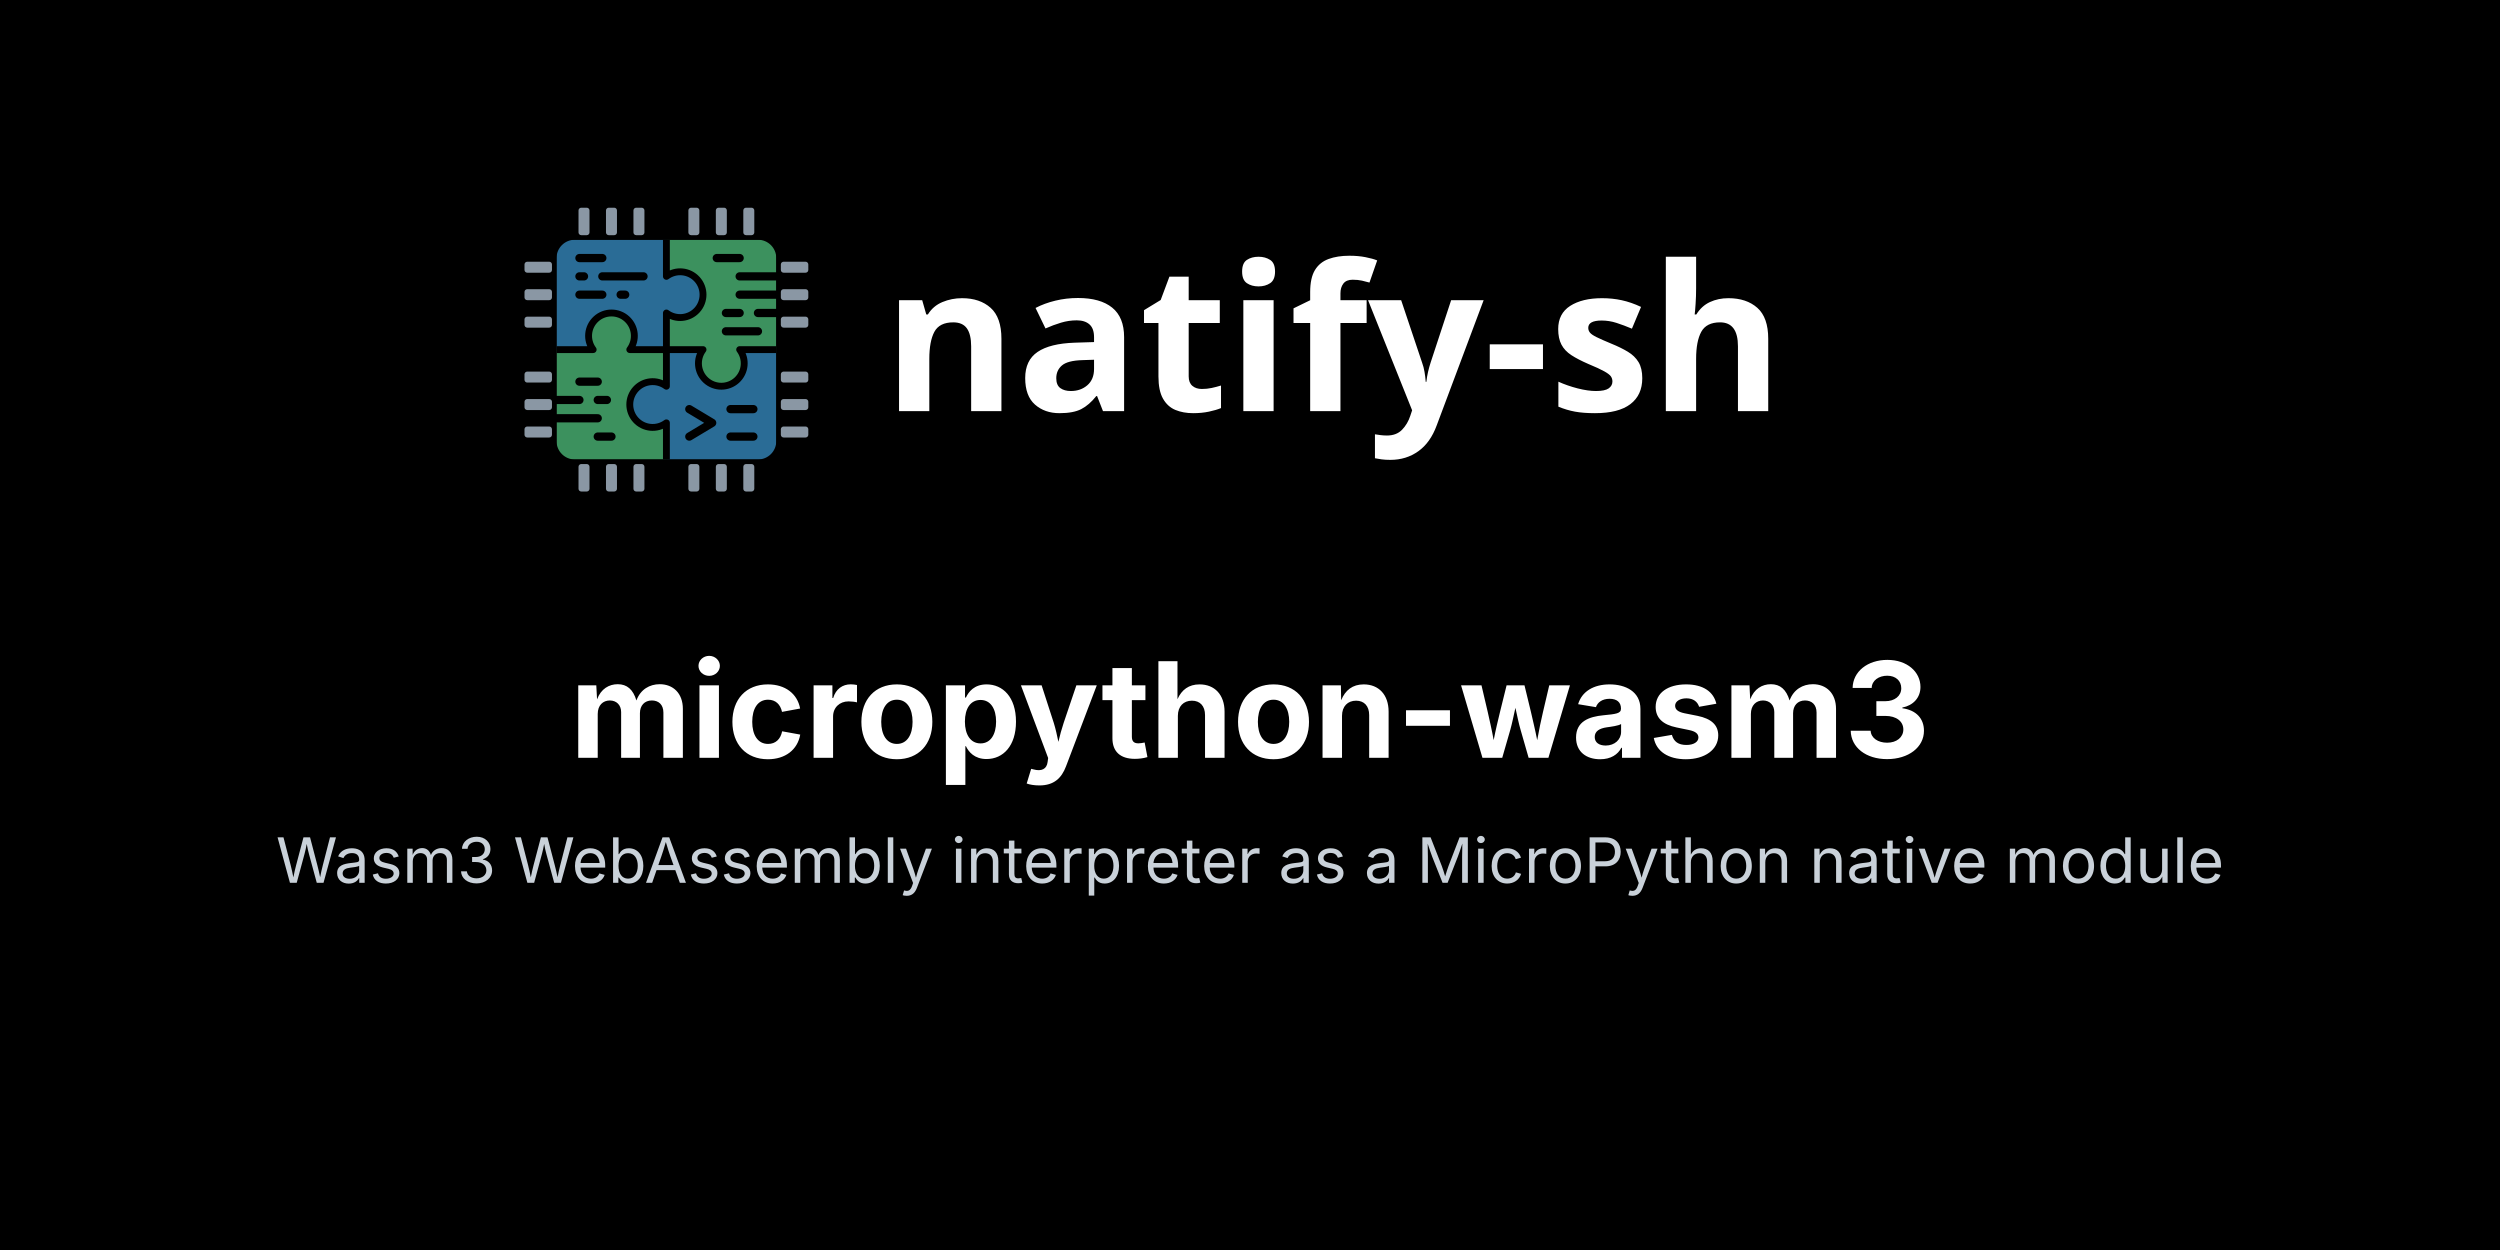
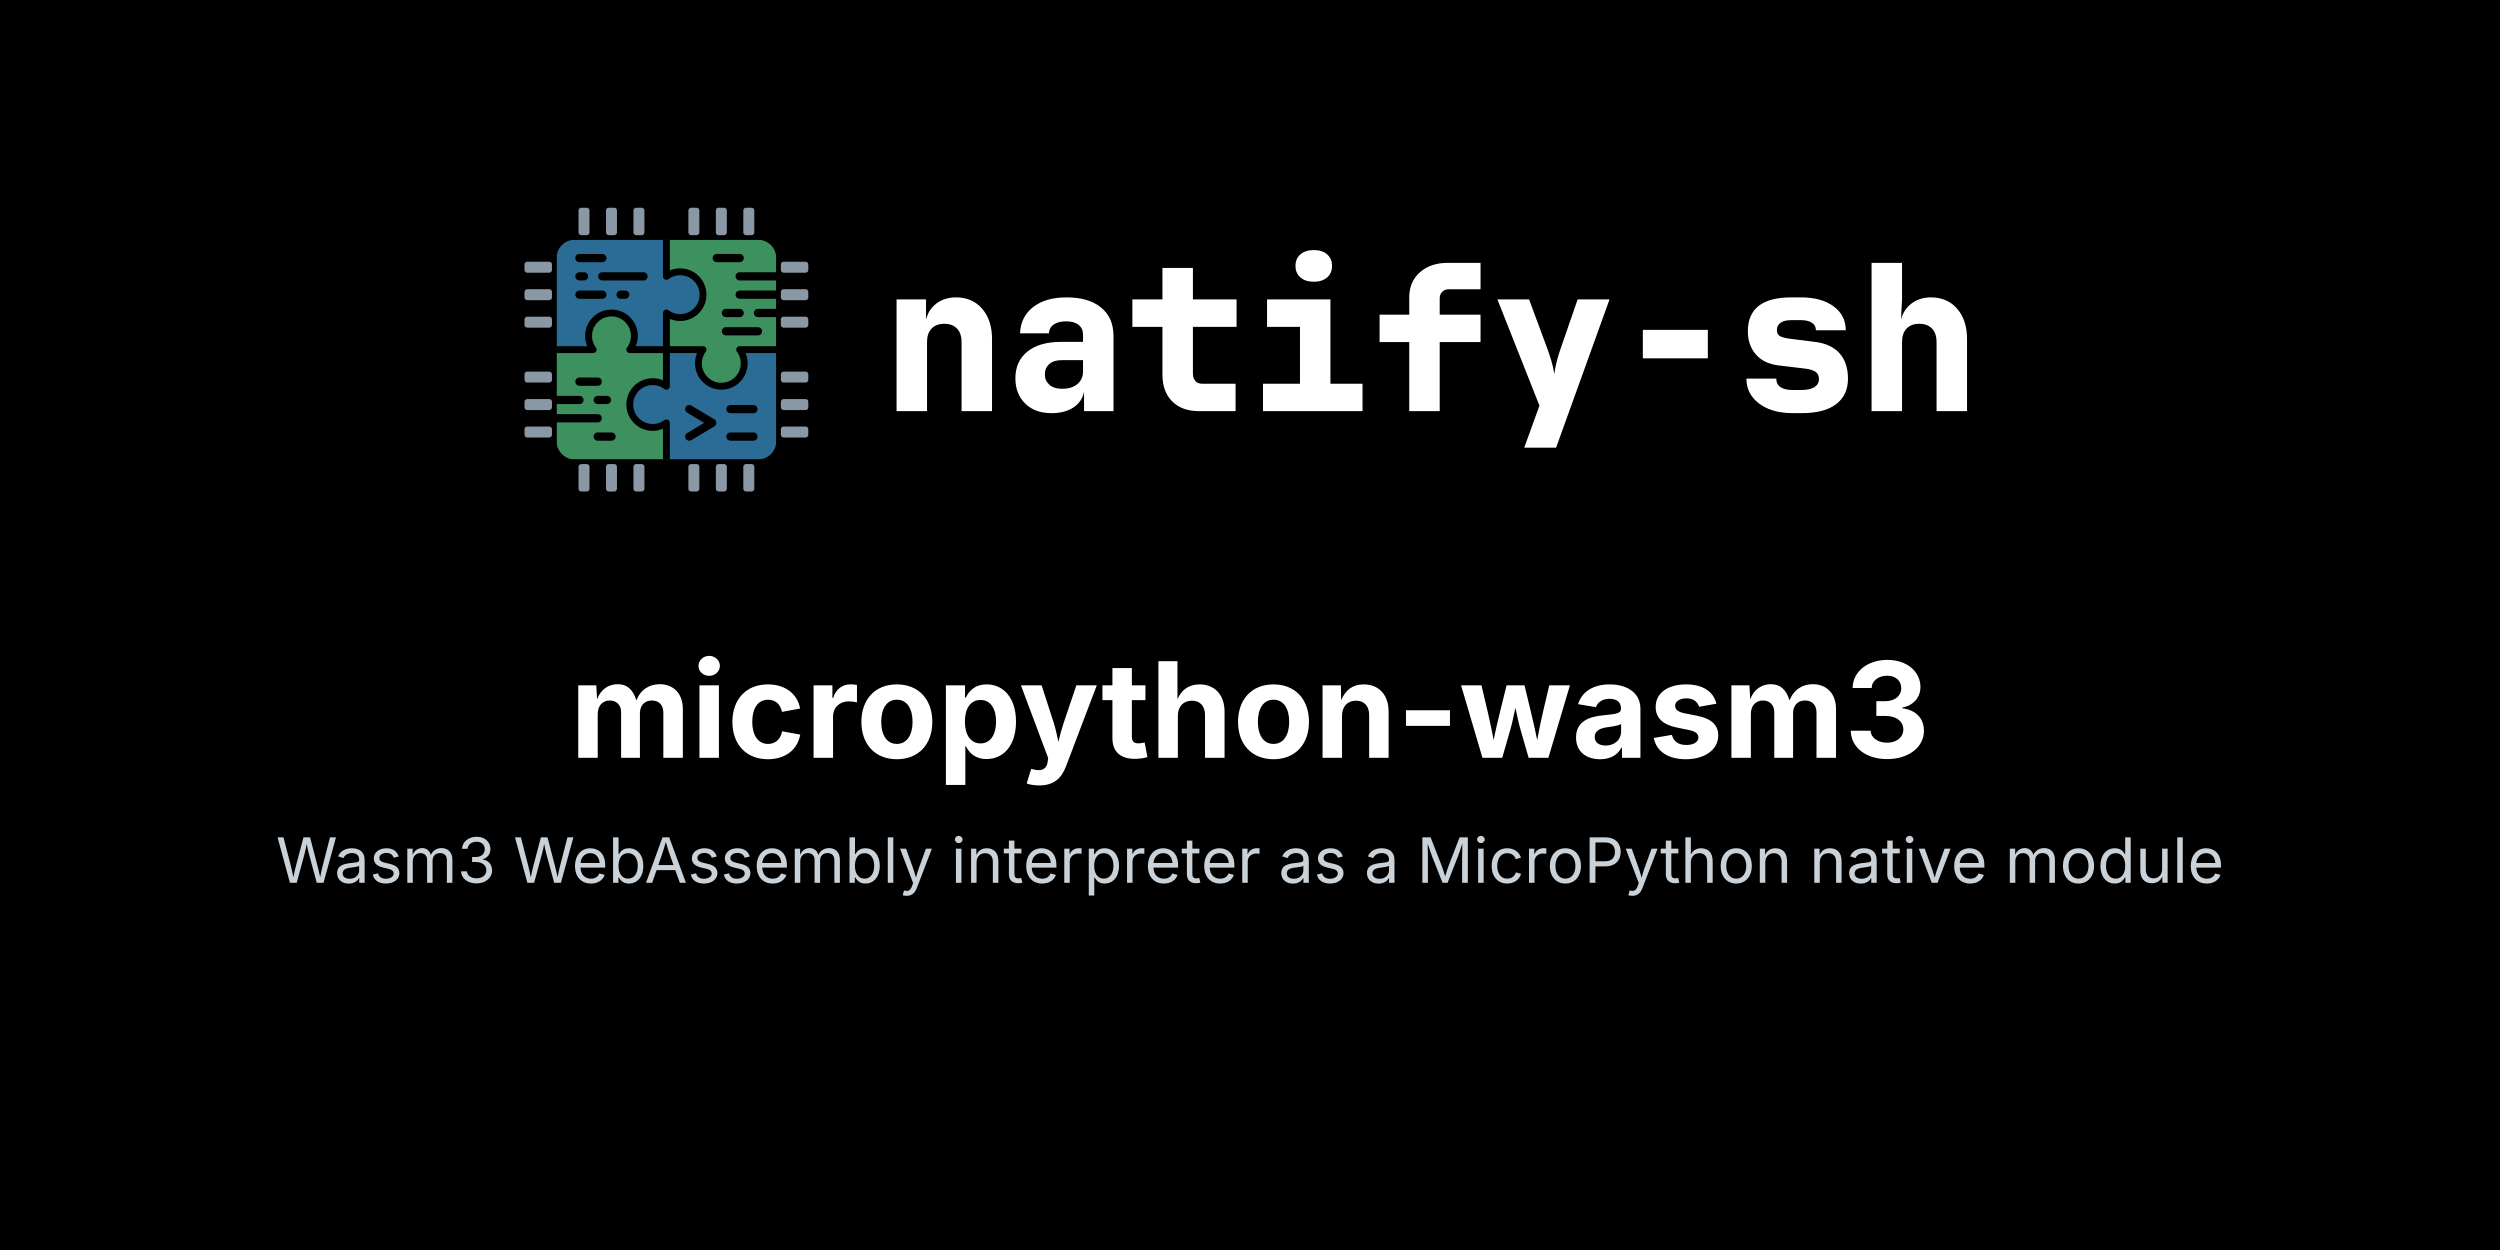
<svg xmlns="http://www.w3.org/2000/svg" width="1280" height="640" viewBox="0 0 1280 640">
  <rect width="1280" height="640" fill="#000000" />
  <svg x="266.2" y="104" width="150" height="150" viewBox="0 0 32 32">
    <g fill="#8a97a4">
      <rect x="6.4" y="0.5" width="1.2" height="3" rx="0.3" />
      <rect x="6.4" y="28.5" width="1.2" height="3" rx="0.3" />
      <rect x="0.5" y="6.4" width="3" height="1.2" rx="0.3" />
      <rect x="28.5" y="6.4" width="3" height="1.2" rx="0.3" />
      <rect x="9.4" y="0.5" width="1.2" height="3" rx="0.3" />
      <rect x="9.4" y="28.5" width="1.2" height="3" rx="0.3" />
      <rect x="0.5" y="9.4" width="3" height="1.2" rx="0.3" />
      <rect x="28.5" y="9.4" width="3" height="1.2" rx="0.3" />
      <rect x="12.4" y="0.5" width="1.2" height="3" rx="0.3" />
      <rect x="12.4" y="28.5" width="1.2" height="3" rx="0.3" />
      <rect x="0.5" y="12.4" width="3" height="1.2" rx="0.3" />
      <rect x="28.5" y="12.4" width="3" height="1.2" rx="0.3" />
      <rect x="18.4" y="0.5" width="1.2" height="3" rx="0.3" />
      <rect x="18.4" y="28.5" width="1.2" height="3" rx="0.3" />
      <rect x="0.5" y="18.4" width="3" height="1.2" rx="0.3" />
      <rect x="28.5" y="18.4" width="3" height="1.2" rx="0.3" />
      <rect x="21.4" y="0.5" width="1.2" height="3" rx="0.3" />
      <rect x="21.4" y="28.5" width="1.2" height="3" rx="0.3" />
      <rect x="0.5" y="21.4" width="3" height="1.2" rx="0.3" />
      <rect x="28.5" y="21.4" width="3" height="1.2" rx="0.3" />
      <rect x="24.4" y="0.5" width="1.2" height="3" rx="0.3" />
      <rect x="24.4" y="28.5" width="1.2" height="3" rx="0.3" />
      <rect x="0.5" y="24.4" width="3" height="1.2" rx="0.3" />
      <rect x="28.5" y="24.4" width="3" height="1.2" rx="0.3" />
    </g>
    <g transform="translate(4 4)">
      <mask id="natify-mcu-color-neck4-cut">
        <rect width="24" height="24" rx="2" fill="#fff" />
        <g fill="none" stroke="#000" stroke-width="0.75" stroke-linejoin="round">
          <path d="M12 0V4A2.5 2.5 0 1 1 12 8V12M24 12H20A2.5 2.5 0 1 1 16 12H12M12 24V20A2.5 2.5 0 1 1 12 16V12M0 12H4A2.5 2.5 0 1 1 8 12H12" />
          <path stroke-width="0.9" stroke-linecap="round" d="M2.5 2H5M2.5 4H3M5 4H9.5M2.5 6H5M7 6H7.5M17.5 2H20M20 4H24M20 6H24M18.5 8H20M22 8H24M18.5 10H22M2.5 15.5H4.5M0 17.5H2.5M4.5 17.5H5.5M0 19.5H4.5M4.5 21.5H6M14.5 18.5L17 20L14.5 21.5M19 18.5H21.5M19 21.5H21.5" />
        </g>
      </mask>
      <g mask="url(#natify-mcu-color-neck4-cut)">
        <rect width="12" height="12" fill="#2a6c96" />
        <rect x="12" width="12" height="12" fill="#3c915e" />
        <rect x="12" y="12" width="12" height="12" fill="#2a6c96" />
        <rect y="12" width="12" height="12" fill="#3c915e" />
        <circle cx="13.5" cy="6" r="2.5" fill="#2a6c96" />
        <circle cx="18" cy="13.5" r="2.5" fill="#3c915e" />
        <circle cx="10.5" cy="18" r="2.5" fill="#2a6c96" />
        <circle cx="6" cy="10.5" r="2.5" fill="#3c915e" />
      </g>
    </g>
  </svg>
-   <text x="452.2" y="210.5" font-family="JetBrains Mono" font-weight="800" font-size="104" fill="#ffffff">natify-sh</text>
-   <text x="640.0" y="388" text-anchor="middle" font-family="Inter" font-weight="700" font-size="68" fill="#ffffff">micropython-wasm3</text>
-   <text x="640.0" y="452" text-anchor="middle" font-family="Inter" font-size="32" fill="#c9d1d9">Wasm3 WebAssembly interpreter as a MicroPython native module</text>
+   <path fill="#ffffff" d="M459.04 210.5V153.3H474.12V163.7Q475.36 158.5 479.47 155.38Q483.58 152.26 489.51 152.26Q497.83 152.26 502.87 158.08Q507.92 163.91 507.92 173.58V210.5H492.32V175.14Q492.32 170.67 489.98 168.22Q487.64 165.78 483.48 165.78Q479.32 165.78 476.98 168.22Q474.64 170.67 474.64 175.14V210.5ZM538.39 211.54Q529.86 211.54 524.87 206.6Q519.88 201.66 519.88 193.65Q519.88 185.02 526.01 180.03Q532.15 175.04 543.28 175.04H554.51V171.4Q554.51 168.17 552.27 166.35Q550.04 164.53 545.88 164.53Q541.92 164.53 539.58 166.09Q537.24 167.65 537.04 170.67H522.27Q522.58 162.24 528.92 157.25Q535.27 152.26 546.08 152.26Q557.42 152.26 563.76 157.46Q570.11 162.66 570.11 172.02V210.5H555.03V200.62Q553.99 205.72 549.57 208.63Q545.15 211.54 538.39 211.54ZM543.9 199.06Q548.79 199.06 551.65 196.62Q554.51 194.17 554.51 190.22V184.4H543.59Q539.43 184.4 537.19 186.42Q534.96 188.45 534.96 191.68Q534.96 194.9 537.3 196.98Q539.64 199.06 543.9 199.06ZM613.89 210.5Q605.16 210.5 600.16 205.51Q595.17 200.52 595.17 191.78V167.34H579.78V153.3H595.17V137.18H610.77V153.3H633.13V167.34H610.77V191.26Q610.77 193.55 611.97 195Q613.16 196.46 615.45 196.46H632.61V210.5ZM646.65 210.5V196.46H665.58V167.34H648.73V153.3H681.18V196.46H697.61V210.5ZM672.65 144.25Q668.39 144.25 665.84 142.07Q663.29 139.88 663.29 136.14Q663.29 132.4 665.84 130.21Q668.39 128.03 672.65 128.03Q676.92 128.03 679.46 130.21Q682.01 132.4 682.01 136.14Q682.01 139.88 679.46 142.07Q676.92 144.25 672.65 144.25ZM721.53 210.5V175.14H706.35V161.1H721.53V152.26Q721.53 144.25 726.99 139.42Q732.45 134.58 741.29 134.58H758.04V148.1H741.81Q739.73 148.1 738.43 149.4Q737.13 150.7 737.13 152.78V161.1H758.04V175.14H737.13V210.5ZM780.4 229.22 788.2 207.69 766.67 153.3H782.89L792.15 178.26Q793.19 181.07 794.28 184.71Q795.37 188.35 795.79 191.57Q796.2 188.35 797.14 184.71Q798.08 181.07 799.12 178.26L807.75 153.3H824.08L796.72 229.22ZM841.13 183.46V168.9H874.41V183.46ZM917.78 211.54Q910.71 211.54 905.4 209.3Q900.1 207.07 897.14 203.12Q894.17 199.16 894.17 193.86H909.46Q909.46 196.77 911.64 198.23Q913.83 199.68 917.78 199.68H922.36Q926.62 199.68 928.96 198.23Q931.3 196.77 931.3 194.07Q931.3 191.47 929.43 190.27Q927.56 189.08 923.71 188.66L910.6 187.1Q903.01 186.16 898.96 181.43Q894.9 176.7 894.9 169.63Q894.9 152.26 917.16 152.26H922.04Q932.55 152.26 938.79 156.84Q945.03 161.41 945.03 169.11H929.74Q929.74 166.61 927.71 165.26Q925.68 163.91 922.04 163.91H917.16Q913.52 163.91 911.64 165.26Q909.77 166.61 909.77 169Q909.77 171.4 911.59 172.23Q913.41 173.06 916.74 173.48L929.22 175.04Q937.64 176.08 941.91 180.96Q946.17 185.85 946.17 193.86Q946.17 202.28 940.14 206.91Q934.11 211.54 922.36 211.54ZM958.24 210.5V134.58H973.84V153.3L973.32 163.6Q974.67 158.4 978.78 155.33Q982.88 152.26 988.71 152.26Q997.03 152.26 1002.07 158.08Q1007.12 163.91 1007.12 173.58V210.5H991.52V175.14Q991.52 170.67 989.18 168.22Q986.84 165.78 982.68 165.78Q978.52 165.78 976.18 168.22Q973.84 170.67 973.84 175.14V210.5Z" />
+   <path fill="#ffffff" d="M296.07 388H306.03V365.55C306.03 361.11 308.72 358.65 312.24 358.65C315.62 358.65 318.01 360.97 318.01 364.59V388H327.64V365.16C327.64 361.27 329.97 358.65 333.75 358.65C337.1 358.65 339.63 360.67 339.63 364.86V388H349.62V362.96C349.62 354.9 344.58 350.31 337.77 350.31C332.66 350.31 327.94 352.94 325.85 358.65C324.12 353 321.03 350.31 316.29 350.31C311.84 350.31 307.69 352.67 305.69 358.08L305.3 350.88H296.07ZM358.12 388H368.08V350.88H358.12ZM363.1 346.03C366.09 346.03 368.58 343.77 368.58 340.92C368.58 338.1 366.09 335.8 363.1 335.8C360.08 335.8 357.62 338.1 357.62 340.92C357.62 343.77 360.08 346.03 363.1 346.03ZM393.15 388.73C402.05 388.73 408.33 383.92 409.72 376.11L400.46 374.42C399.66 378.44 397.1 380.89 393.25 380.89C387.94 380.89 385.15 376.21 385.15 369.57C385.15 362.87 387.94 358.25 393.25 358.25C397.1 358.25 399.56 360.64 400.39 364.49L409.65 362.77C408.26 355.13 401.95 350.41 393.15 350.41C381.96 350.41 374.99 358.12 374.99 369.61C374.99 381.03 381.96 388.73 393.15 388.73ZM416.56 388H426.52V366.88C426.52 362.27 429.87 359.11 434.46 359.11C435.92 359.11 437.88 359.35 438.77 359.61V350.71C437.88 350.51 436.58 350.38 435.55 350.38C431.37 350.38 427.95 352.77 426.59 357.35H426.19V350.88H416.56ZM459.19 388.73C470.35 388.73 477.35 381.03 477.35 369.61C477.35 358.12 470.35 350.41 459.19 350.41C448 350.41 441.03 358.12 441.03 369.61C441.03 381.03 448 388.73 459.19 388.73ZM459.19 380.89C453.88 380.89 451.19 376.05 451.19 369.57C451.19 363 453.88 358.25 459.19 358.25C464.5 358.25 467.23 363.03 467.23 369.57C467.23 376.05 464.5 380.89 459.19 380.89ZM484.29 401.88H494.25V382.06H494.55C495.95 385.04 499 388.63 505.08 388.63C513.65 388.63 520.19 381.86 520.19 369.51C520.19 356.82 513.38 350.41 505.15 350.41C498.84 350.41 495.92 354.17 494.55 357.12H494.09V350.88H484.29ZM502.02 380.63C496.94 380.63 494.02 376.18 494.02 369.47C494.02 362.73 496.91 358.38 502.02 358.38C507.24 358.38 509.99 362.96 509.99 369.47C509.99 376.01 507.2 380.63 502.02 380.63ZM525.67 401.15C527.09 401.71 529.55 402.14 532.17 402.14C539.61 402.14 543.53 398.39 545.79 392.38L561.56 350.88H551.1L544.59 370.14C543.53 373.32 542.67 376.51 541.9 379.83C541.2 376.54 540.54 373.36 539.54 370.14L533.3 350.88H522.71L536.66 388.1L536.39 390.09C535.96 393.81 533.2 395.04 529.18 393.94L527.96 393.64ZM586.46 350.88H579.52V342.05H569.56V350.88H564.45V358.48H569.56V378.01C569.56 384.81 573.61 388.53 581.05 388.53C583.04 388.53 585.26 388.3 587.49 387.63L586.06 380.16C585.33 380.36 583.67 380.6 582.91 380.6C580.48 380.6 579.52 379.5 579.52 377.14V358.48H586.46ZM603.06 366.52C603.06 361.6 606.02 358.75 610.27 358.75C614.45 358.75 616.97 361.5 616.97 366.12V388H626.97V364.39C626.97 355.69 621.89 350.41 614.18 350.41C608.67 350.41 605.02 353.14 602.86 357.98V338.53H593.1V388H603.06ZM652.04 388.73C663.19 388.73 670.2 381.03 670.2 369.61C670.2 358.12 663.19 350.41 652.04 350.41C640.85 350.41 633.87 358.12 633.87 369.61C633.87 381.03 640.85 388.73 652.04 388.73ZM652.04 380.89C646.72 380.89 644.03 376.05 644.03 369.57C644.03 363 646.72 358.25 652.04 358.25C657.35 358.25 660.07 363.03 660.07 369.57C660.07 376.05 657.35 380.89 652.04 380.89ZM687.1 366.52C687.1 361.6 690.05 358.75 694.3 358.75C698.49 358.75 701.01 361.5 701.01 366.12V388H710.97V364.39C710.97 355.69 705.92 350.41 698.22 350.41C692.51 350.41 688.76 353.37 686.67 358.55L686.53 350.88H677.14V388H687.1ZM742.38 363.66H719.87V371.63H742.38ZM759.02 388H769.14L773.26 373.69C774.16 370.57 775.02 366.32 775.88 362.4C776.75 366.29 777.61 370.54 778.54 373.69L782.66 388H792.78L803.81 350.88H793.22L790 364.59C789.03 368.81 788 373.49 787.04 378.97C785.98 373.46 784.78 368.78 783.85 364.59L780.53 350.88H771.37L767.98 364.59C766.99 368.81 765.79 373.52 764.76 378.94C763.76 373.42 762.64 368.74 761.74 364.59L758.52 350.88H748.06ZM819.28 388.73C824.76 388.73 828.34 386.31 830.14 382.85H830.47V388H839.9V363C839.9 354 832.13 350.41 824.16 350.41C815.86 350.41 809.88 354.1 807.99 360.54L817.12 362.07C817.92 359.68 820.28 357.79 824.13 357.79C827.85 357.79 829.94 359.58 829.94 362.73V362.9C829.94 365.32 827.32 365.59 820.94 366.22C813.64 366.92 806.93 369.31 806.93 377.61C806.93 384.95 812.21 388.73 819.28 388.73ZM822.1 381.72C818.82 381.72 816.49 380.23 816.49 377.34C816.49 374.35 818.95 372.93 822.63 372.39C824.83 372.1 828.78 371.56 830 370.7V374.72C830 378.64 826.75 381.72 822.1 381.72ZM863.14 388.73C872.87 388.73 879.74 383.85 879.74 376.54C879.74 371.27 876.29 367.98 869.12 366.52L862.44 365.19C858.92 364.46 857.66 363.16 857.66 361.3C857.66 359.08 860.19 357.55 863.44 357.55C867.06 357.55 869.15 359.35 869.95 361.87L878.78 360.31C877.39 354.27 872.11 350.41 863.31 350.41C853.91 350.41 847.7 354.8 847.7 361.94C847.7 367.48 851.22 371 858.39 372.46L864.8 373.79C868.06 374.45 869.58 375.65 869.58 377.61C869.58 379.83 867.23 381.43 863.44 381.43C859.36 381.43 856.97 379.73 856 376.25L846.74 377.84C848.03 384.75 854.18 388.73 863.14 388.73ZM886.48 388H896.44V365.55C896.44 361.11 899.13 358.65 902.65 358.65C906.04 358.65 908.43 360.97 908.43 364.59V388H918.06V365.16C918.06 361.27 920.38 358.65 924.17 358.65C927.52 358.65 930.05 360.67 930.05 364.86V388H940.04V362.96C940.04 354.9 934.99 350.31 928.19 350.31C923.07 350.31 918.36 352.94 916.27 358.65C914.54 353 911.45 350.31 906.7 350.31C902.25 350.31 898.1 352.67 896.11 358.08L895.71 350.88H886.48ZM966.17 388.66C977.19 388.66 985.06 382.59 985.06 374.15C985.06 368.01 981.21 363.6 974.01 362.63V362.27C979.49 361.21 983.27 357.29 983.27 351.74C983.27 344.01 976.5 337.86 966.34 337.86C956.28 337.86 948.67 343.77 948.54 352.24H958.3C958.4 348.39 961.95 345.96 966.27 345.96C970.55 345.96 973.44 348.55 973.44 352.37C973.44 356.32 970.09 359.01 965.27 359.01H960.69V366.55H965.27C971.02 366.55 974.5 369.41 974.5 373.49C974.5 377.51 971.08 380.26 966.2 380.26C961.52 380.26 957.94 377.84 957.77 374.12H947.58C947.71 382.72 955.41 388.66 966.17 388.66Z" />
+   <path fill="#c9d1d9" d="M148.45 452H151.92L155.91 437.25C156.36 435.56 156.7 433.98 157.05 432.08C157.41 434.12 157.78 435.77 158.19 437.25L162.19 452H165.64L172.02 428.72H168.95L165.28 443C164.78 444.97 164.31 446.98 163.91 449.14C163.47 446.98 163 444.97 162.48 443L158.75 428.72H155.38L151.61 443C151.08 445 150.62 447.05 150.2 449.23C149.78 447.05 149.33 445 148.83 443L145.14 428.72H142.11ZM178.56 452.41C181.52 452.41 183.16 450.86 183.75 449.62H183.94V452H186.7V440.48C186.7 435.03 182.5 434.31 180.16 434.31C177.45 434.31 174.45 435.28 173.11 438.45L175.81 439.34C176.36 438.12 177.72 436.78 180.23 436.78C182.66 436.78 183.89 438.03 183.89 440.2V440.3C183.89 441.59 182.52 441.5 179.41 441.89C176.17 442.3 172.61 443.03 172.61 447.03C172.61 450.47 175.25 452.41 178.56 452.41ZM179.05 449.92C176.95 449.92 175.44 448.98 175.44 447.17C175.44 445.19 177.23 444.53 179.28 444.27C180.36 444.12 183.42 443.81 183.89 443.27V445.69C183.89 447.83 182.16 449.92 179.05 449.92ZM197.58 452.38C201.67 452.38 204.47 450.14 204.47 447.08C204.47 444.69 202.98 443.11 199.81 442.36L197.17 441.73C195.12 441.25 194.23 440.53 194.23 439.23C194.23 437.78 195.8 436.7 197.88 436.7C200.12 436.7 201.11 437.92 201.59 439.17L204.14 438.52C203.34 436.06 201.45 434.31 197.86 434.31C194.14 434.31 191.39 436.41 191.39 439.41C191.39 441.86 192.91 443.42 196.08 444.17L198.98 444.86C200.7 445.27 201.55 446.06 201.55 447.27C201.55 448.7 199.98 449.91 197.55 449.91C195.45 449.91 194.03 449.05 193.53 447.12L190.86 447.77C191.48 450.78 193.98 452.38 197.58 452.38ZM208.53 452H211.34V441C211.34 438.22 213.2 436.78 215.25 436.78C217.22 436.78 218.67 438.08 218.67 440.02V452H221.48V440.59C221.48 438.39 222.92 436.78 225.28 436.78C227.16 436.78 228.8 437.78 228.8 440.3V452H231.62V440.22C231.62 436.17 229.16 434.22 226.12 434.22C223.59 434.22 221.45 435.58 220.62 437.78C220 435.62 218.47 434.22 216.17 434.22C214.11 434.22 212.14 435.38 211.28 437.73L211.27 434.53H208.53ZM244.02 452.31C248.58 452.31 251.95 449.48 251.95 445.67C251.95 442.73 250.22 440.58 247.25 440.09V439.91C249.62 439.2 251.11 437.28 251.11 434.66C251.11 431.34 248.45 428.41 244.11 428.41C240.02 428.41 236.67 430.92 236.55 434.58H239.41C239.5 432.31 241.67 430.98 244.05 430.98C246.58 430.98 248.2 432.5 248.2 434.81C248.2 437.22 246.33 438.78 243.61 438.78H241.72V441.36H243.61C247.06 441.36 249.02 443.12 249.02 445.64C249.02 448.06 246.89 449.7 243.97 449.7C241.31 449.7 239.22 448.34 239.05 446.12H236.05C236.2 449.81 239.45 452.31 244.02 452.31ZM270.02 452H273.48L277.47 437.25C277.92 435.56 278.27 433.98 278.61 432.08C278.97 434.12 279.34 435.77 279.75 437.25L283.75 452H287.2L293.58 428.72H290.52L286.84 443C286.34 444.97 285.88 446.98 285.47 449.14C285.03 446.98 284.56 444.97 284.05 443L280.31 428.72H276.94L273.17 443C272.64 445 272.19 447.05 271.77 449.23C271.34 447.05 270.89 445 270.39 443L266.7 428.72H263.67ZM302.58 452.38C306.16 452.38 308.77 450.58 309.58 447.94L306.86 447.19C306.2 448.97 304.66 449.88 302.59 449.88C299.5 449.88 297.38 447.88 297.23 444.22H309.86V443.05C309.86 436.59 305.95 434.31 302.25 434.31C297.48 434.31 294.39 438.05 294.39 443.41C294.39 448.78 297.52 452.38 302.58 452.38ZM297.25 441.84C297.42 439.17 299.25 436.81 302.25 436.81C305.12 436.81 306.73 438.88 307 441.84ZM322 452.38C326.36 452.38 329.39 448.88 329.39 443.31C329.39 437.78 326.34 434.31 321.98 434.31C318.58 434.31 317.5 436.41 316.92 437.33H316.7V428.72H313.89V452H316.61V449.3H316.92C317.5 450.27 318.67 452.38 322 452.38ZM321.58 449.86C318.41 449.86 316.67 447.17 316.67 443.28C316.67 439.42 318.36 436.83 321.58 436.83C324.89 436.83 326.53 439.66 326.53 443.28C326.53 446.95 324.84 449.86 321.58 449.86ZM330.75 452H333.91L336.16 445.5H345.75L348.08 452H351.2L342.64 428.72H339.2ZM337.06 442.91 338.7 438.19C339.2 436.75 339.92 434.53 340.91 431.09C341.89 434.47 342.58 436.62 343.14 438.19L344.83 442.91ZM360.42 452.38C364.52 452.38 367.31 450.14 367.31 447.08C367.31 444.69 365.83 443.11 362.66 442.36L360.02 441.73C357.97 441.25 357.08 440.53 357.08 439.23C357.08 437.78 358.64 436.7 360.72 436.7C362.97 436.7 363.95 437.92 364.44 439.17L366.98 438.52C366.19 436.06 364.3 434.31 360.7 434.31C356.98 434.31 354.23 436.41 354.23 439.41C354.23 441.86 355.75 443.42 358.92 444.17L361.83 444.86C363.55 445.27 364.39 446.06 364.39 447.27C364.39 448.7 362.83 449.91 360.39 449.91C358.3 449.91 356.88 449.05 356.38 447.12L353.7 447.77C354.33 450.78 356.83 452.38 360.42 452.38ZM377.31 452.38C381.41 452.38 384.2 450.14 384.2 447.08C384.2 444.69 382.72 443.11 379.55 442.36L376.91 441.73C374.86 441.25 373.97 440.53 373.97 439.23C373.97 437.78 375.53 436.7 377.61 436.7C379.86 436.7 380.84 437.92 381.33 439.17L383.88 438.52C383.08 436.06 381.19 434.31 377.59 434.31C373.88 434.31 371.12 436.41 371.12 439.41C371.12 441.86 372.64 443.42 375.81 444.17L378.72 444.86C380.44 445.27 381.28 446.06 381.28 447.27C381.28 448.7 379.72 449.91 377.28 449.91C375.19 449.91 373.77 449.05 373.27 447.12L370.59 447.77C371.22 450.78 373.72 452.38 377.31 452.38ZM395.61 452.38C399.19 452.38 401.8 450.58 402.61 447.94L399.89 447.19C399.23 448.97 397.69 449.88 395.62 449.88C392.53 449.88 390.41 447.88 390.27 444.22H402.89V443.05C402.89 436.59 398.98 434.31 395.28 434.31C390.52 434.31 387.42 438.05 387.42 443.41C387.42 448.78 390.55 452.38 395.61 452.38ZM390.28 441.84C390.45 439.17 392.28 436.81 395.28 436.81C398.16 436.81 399.77 438.88 400.03 441.84ZM406.92 452H409.73V441C409.73 438.22 411.59 436.78 413.64 436.78C415.61 436.78 417.06 438.08 417.06 440.02V452H419.88V440.59C419.88 438.39 421.31 436.78 423.67 436.78C425.55 436.78 427.19 437.78 427.19 440.3V452H430.02V440.22C430.02 436.17 427.55 434.22 424.52 434.22C421.98 434.22 419.84 435.58 419.02 437.78C418.39 435.62 416.86 434.22 414.56 434.22C412.5 434.22 410.53 435.38 409.67 437.73L409.66 434.53H406.92ZM443.06 452.38C447.42 452.38 450.45 448.88 450.45 443.31C450.45 437.78 447.41 434.31 443.05 434.31C439.64 434.31 438.56 436.41 437.98 437.33H437.77V428.72H434.95V452H437.67V449.3H437.98C438.56 450.27 439.73 452.38 443.06 452.38ZM442.64 449.86C439.47 449.86 437.73 447.17 437.73 443.28C437.73 439.42 439.42 436.83 442.64 436.83C445.95 436.83 447.59 439.66 447.59 443.28C447.59 446.95 445.91 449.86 442.64 449.86ZM457.36 428.72H454.55V452H457.36ZM462.17 458.33C462.47 458.47 463.23 458.66 464.23 458.66C466.7 458.66 468.39 457.39 469.45 454.61L477.12 434.53H474.06L470.31 444.89C469.77 446.41 469.36 447.92 468.97 449.38C468.56 447.92 468.17 446.42 467.62 444.89L463.91 434.53H460.83L467.5 452.09L467 453.55C466.14 456.05 464.91 456.42 463.19 455.97L462.89 455.89ZM489.44 452H492.25V434.53H489.44ZM490.86 431.67C491.94 431.67 492.83 430.84 492.83 429.81C492.83 428.78 491.94 427.95 490.86 427.95C489.8 427.95 488.91 428.78 488.91 429.81C488.91 430.84 489.8 431.67 490.86 431.67ZM500 441.53C500 438.55 501.89 436.84 504.41 436.84C506.84 436.84 508.34 438.45 508.34 441.14V452H511.16V440.91C511.16 436.48 508.78 434.31 505.25 434.31C502.91 434.31 501.03 435.3 499.91 437.77L499.89 434.53H497.19V452H500ZM522.97 434.53H519.38V430.38H516.56V434.53H513.94V436.94H516.56V447.69C516.56 450.55 518.34 452.22 521.36 452.22C522.08 452.22 522.88 452.11 523.45 451.91L522.88 449.53C522.41 449.62 521.8 449.72 521.44 449.72C519.95 449.72 519.38 449.03 519.38 447.47V436.94H522.97ZM533.59 452.38C537.17 452.38 539.78 450.58 540.59 447.94L537.88 447.19C537.22 448.97 535.67 449.88 533.61 449.88C530.52 449.88 528.39 447.88 528.25 444.22H540.88V443.05C540.88 436.59 536.97 434.31 533.27 434.31C528.5 434.31 525.41 438.05 525.41 443.41C525.41 448.78 528.53 452.38 533.59 452.38ZM528.27 441.84C528.44 439.17 530.27 436.81 533.27 436.81C536.14 436.81 537.75 438.88 538.02 441.84ZM544.91 452H547.72V441.06C547.72 438.7 549.56 437 552.08 437C552.83 437 553.59 437.12 553.77 437.16V434.33C553.44 434.31 552.75 434.28 552.34 434.28C550.27 434.28 548.45 435.45 547.81 437.22H547.62V434.53H544.91ZM557.45 458.53H560.27V449.3H560.48C561.06 450.27 562.23 452.38 565.56 452.38C569.92 452.38 572.95 448.88 572.95 443.31C572.95 437.78 569.91 434.31 565.55 434.31C562.14 434.31 561.06 436.41 560.48 437.33H560.17V434.53H557.45ZM565.14 449.86C561.97 449.86 560.23 447.17 560.23 443.28C560.23 439.42 561.92 436.83 565.14 436.83C568.45 436.83 570.09 439.66 570.09 443.28C570.09 446.95 568.41 449.86 565.14 449.86ZM577.05 452H579.86V441.06C579.86 438.7 581.7 437 584.22 437C584.97 437 585.73 437.12 585.91 437.16V434.33C585.58 434.31 584.89 434.28 584.48 434.28C582.41 434.28 580.59 435.45 579.95 437.22H579.77V434.53H577.05ZM595.91 452.38C599.48 452.38 602.09 450.58 602.91 447.94L600.19 447.19C599.53 448.97 597.98 449.88 595.92 449.88C592.83 449.88 590.7 447.88 590.56 444.22H603.19V443.05C603.19 436.59 599.28 434.31 595.58 434.31C590.81 434.31 587.72 438.05 587.72 443.41C587.72 448.78 590.84 452.38 595.91 452.38ZM590.58 441.84C590.75 439.17 592.58 436.81 595.58 436.81C598.45 436.81 600.06 438.88 600.33 441.84ZM614.09 434.53H610.5V430.38H607.69V434.53H605.06V436.94H607.69V447.69C607.69 450.55 609.47 452.22 612.48 452.22C613.2 452.22 614 452.11 614.58 451.91L614 449.53C613.53 449.62 612.92 449.72 612.56 449.72C611.08 449.72 610.5 449.03 610.5 447.47V436.94H614.09ZM624.72 452.38C628.3 452.38 630.91 450.58 631.72 447.94L629 447.19C628.34 448.97 626.8 449.88 624.73 449.88C621.64 449.88 619.52 447.88 619.38 444.22H632V443.05C632 436.59 628.09 434.31 624.39 434.31C619.62 434.31 616.53 438.05 616.53 443.41C616.53 448.78 619.66 452.38 624.72 452.38ZM619.39 441.84C619.56 439.17 621.39 436.81 624.39 436.81C627.27 436.81 628.88 438.88 629.14 441.84ZM636.03 452H638.84V441.06C638.84 438.7 640.69 437 643.2 437C643.95 437 644.72 437.12 644.89 437.16V434.33C644.56 434.31 643.88 434.28 643.47 434.28C641.39 434.28 639.58 435.45 638.94 437.22H638.75V434.53H636.03ZM661.97 452.41C664.92 452.41 666.56 450.86 667.16 449.62H667.34V452H670.11V440.48C670.11 435.03 665.91 434.31 663.56 434.31C660.86 434.31 657.86 435.28 656.52 438.45L659.22 439.34C659.77 438.12 661.12 436.78 663.64 436.78C666.06 436.78 667.3 438.03 667.3 440.2V440.3C667.3 441.59 665.92 441.5 662.81 441.89C659.58 442.3 656.02 443.03 656.02 447.03C656.02 450.47 658.66 452.41 661.97 452.41ZM662.45 449.92C660.36 449.92 658.84 448.98 658.84 447.17C658.84 445.19 660.64 444.53 662.69 444.27C663.77 444.12 666.83 443.81 667.3 443.27V445.69C667.3 447.83 665.56 449.92 662.45 449.92ZM680.98 452.38C685.08 452.38 687.88 450.14 687.88 447.08C687.88 444.69 686.39 443.11 683.22 442.36L680.58 441.73C678.53 441.25 677.64 440.53 677.64 439.23C677.64 437.78 679.2 436.7 681.28 436.7C683.53 436.7 684.52 437.92 685 439.17L687.55 438.52C686.75 436.06 684.86 434.31 681.27 434.31C677.55 434.31 674.8 436.41 674.8 439.41C674.8 441.86 676.31 443.42 679.48 444.17L682.39 444.86C684.11 445.27 684.95 446.06 684.95 447.27C684.95 448.7 683.39 449.91 680.95 449.91C678.86 449.91 677.44 449.05 676.94 447.12L674.27 447.77C674.89 450.78 677.39 452.38 680.98 452.38ZM705.83 452.41C708.78 452.41 710.42 450.86 711.02 449.62H711.2V452H713.97V440.48C713.97 435.03 709.77 434.31 707.42 434.31C704.72 434.31 701.72 435.28 700.38 438.45L703.08 439.34C703.62 438.12 704.98 436.78 707.5 436.78C709.92 436.78 711.16 438.03 711.16 440.2V440.3C711.16 441.59 709.78 441.5 706.67 441.89C703.44 442.3 699.88 443.03 699.88 447.03C699.88 450.47 702.52 452.41 705.83 452.41ZM706.31 449.92C704.22 449.92 702.7 448.98 702.7 447.17C702.7 445.19 704.5 444.53 706.55 444.27C707.62 444.12 710.69 443.81 711.16 443.27V445.69C711.16 447.83 709.42 449.92 706.31 449.92ZM728.25 452H731.08V438.7C731.08 436.91 731.02 434.16 730.97 431.94C731.89 434.67 732.8 437.39 733.31 438.7L738.59 452H741.17L746.38 438.7C746.91 437.34 747.88 434.55 748.72 431.89C748.66 434.31 748.61 436.98 748.61 438.7V452H751.53V428.72H747.3L741.64 443.41C741.19 444.58 740.47 446.88 739.92 448.7C739.38 446.81 738.64 444.53 738.2 443.41L732.47 428.72H728.25ZM756.81 452H759.62V434.53H756.81ZM758.23 431.67C759.31 431.67 760.2 430.84 760.2 429.81C760.2 428.78 759.31 427.95 758.23 427.95C757.17 427.95 756.28 428.78 756.28 429.81C756.28 430.84 757.17 431.67 758.23 431.67ZM771.67 452.38C775.09 452.38 777.88 450.52 778.81 447.41L776.12 446.64C775.61 448.53 774.02 449.86 771.67 449.86C768.19 449.86 766.58 446.81 766.58 443.38C766.58 439.89 768.19 436.83 771.67 436.83C773.97 436.83 775.53 438.11 776.05 439.91L778.75 439.14C777.8 436.09 775.05 434.31 771.67 434.31C766.92 434.31 763.72 437.91 763.72 443.38C763.72 448.77 766.92 452.38 771.67 452.38ZM782.84 452H785.66V441.06C785.66 438.7 787.5 437 790.02 437C790.77 437 791.53 437.12 791.7 437.16V434.33C791.38 434.31 790.69 434.28 790.28 434.28C788.2 434.28 786.39 435.45 785.75 437.22H785.56V434.53H782.84ZM801.47 452.38C806.23 452.38 809.45 448.77 809.45 443.38C809.45 437.91 806.23 434.31 801.47 434.31C796.72 434.31 793.52 437.91 793.52 443.38C793.52 448.77 796.72 452.38 801.47 452.38ZM801.47 449.86C797.98 449.86 796.38 446.81 796.38 443.38C796.38 439.89 797.98 436.83 801.47 436.83C805 436.83 806.61 439.91 806.61 443.38C806.61 446.81 805 449.86 801.47 449.86ZM813.89 452H816.86V443.58H821.88C827.3 443.58 829.8 440.28 829.8 436.12C829.8 431.98 827.3 428.72 821.86 428.72H813.89ZM816.86 440.97V431.33H821.7C825.42 431.33 826.84 433.38 826.84 436.12C826.84 438.89 825.42 440.97 821.73 440.97ZM833.7 458.33C834 458.47 834.77 458.66 835.77 458.66C838.23 458.66 839.92 457.39 840.98 454.61L848.66 434.53H845.59L841.84 444.89C841.3 446.41 840.89 447.92 840.5 449.38C840.09 447.92 839.7 446.42 839.16 444.89L835.44 434.53H832.36L839.03 452.09L838.53 453.55C837.67 456.05 836.44 456.42 834.72 455.97L834.42 455.89ZM859.31 434.53H855.72V430.38H852.91V434.53H850.28V436.94H852.91V447.69C852.91 450.55 854.69 452.22 857.7 452.22C858.42 452.22 859.22 452.11 859.8 451.91L859.22 449.53C858.75 449.62 858.14 449.72 857.78 449.72C856.3 449.72 855.72 449.03 855.72 447.47V436.94H859.31ZM865.72 441.53C865.72 438.55 867.61 436.84 870.12 436.84C872.56 436.84 874.06 438.45 874.06 441.14V452H876.89V440.91C876.89 436.48 874.5 434.31 870.97 434.31C868.69 434.31 866.86 435.23 865.72 437.56V428.72H862.91V452H865.72ZM888.94 452.38C893.7 452.38 896.92 448.77 896.92 443.38C896.92 437.91 893.7 434.31 888.94 434.31C884.19 434.31 880.98 437.91 880.98 443.38C880.98 448.77 884.19 452.38 888.94 452.38ZM888.94 449.86C885.45 449.86 883.84 446.81 883.84 443.38C883.84 439.89 885.45 436.83 888.94 436.83C892.47 436.83 894.08 439.91 894.08 443.38C894.08 446.81 892.47 449.86 888.94 449.86ZM903.83 441.53C903.83 438.55 905.72 436.84 908.23 436.84C910.67 436.84 912.17 438.45 912.17 441.14V452H914.98V440.91C914.98 436.48 912.61 434.31 909.08 434.31C906.73 434.31 904.86 435.3 903.73 437.77L903.72 434.53H901.02V452H903.83ZM931.73 441.53C931.73 438.55 933.62 436.84 936.14 436.84C938.58 436.84 940.08 438.45 940.08 441.14V452H942.89V440.91C942.89 436.48 940.52 434.31 936.98 434.31C934.64 434.31 932.77 435.3 931.64 437.77L931.62 434.53H928.92V452H931.73ZM952.72 452.41C955.67 452.41 957.31 450.86 957.91 449.62H958.09V452H960.86V440.48C960.86 435.03 956.66 434.31 954.31 434.31C951.61 434.31 948.61 435.28 947.27 438.45L949.97 439.34C950.52 438.12 951.88 436.78 954.39 436.78C956.81 436.78 958.05 438.03 958.05 440.2V440.3C958.05 441.59 956.67 441.5 953.56 441.89C950.33 442.3 946.77 443.03 946.77 447.03C946.77 450.47 949.41 452.41 952.72 452.41ZM953.2 449.92C951.11 449.92 949.59 448.98 949.59 447.17C949.59 445.19 951.39 444.53 953.44 444.27C954.52 444.12 957.58 443.81 958.05 443.27V445.69C958.05 447.83 956.31 449.92 953.2 449.92ZM972.67 434.53H969.08V430.38H966.27V434.53H963.64V436.94H966.27V447.69C966.27 450.55 968.05 452.22 971.06 452.22C971.78 452.22 972.58 452.11 973.16 451.91L972.58 449.53C972.11 449.62 971.5 449.72 971.14 449.72C969.66 449.72 969.08 449.03 969.08 447.47V436.94H972.67ZM976.27 452H979.08V434.53H976.27ZM977.69 431.67C978.77 431.67 979.66 430.84 979.66 429.81C979.66 428.78 978.77 427.95 977.69 427.95C976.62 427.95 975.73 428.78 975.73 429.81C975.73 430.84 976.62 431.67 977.69 431.67ZM989.06 452H992.02L998.69 434.53H995.61L991.89 444.89C991.34 446.41 990.94 447.94 990.55 449.39C990.14 447.94 989.73 446.41 989.19 444.89L985.47 434.53H982.39ZM1008.72 452.38C1012.3 452.38 1014.91 450.58 1015.72 447.94L1013 447.19C1012.34 448.97 1010.8 449.88 1008.73 449.88C1005.64 449.88 1003.52 447.88 1003.38 444.22H1016V443.05C1016 436.59 1012.09 434.31 1008.39 434.31C1003.62 434.31 1000.53 438.05 1000.53 443.41C1000.53 448.78 1003.66 452.38 1008.72 452.38ZM1003.39 441.84C1003.56 439.17 1005.39 436.81 1008.39 436.81C1011.27 436.81 1012.88 438.88 1013.14 441.84ZM1029.03 452H1031.84V441C1031.84 438.22 1033.7 436.78 1035.75 436.78C1037.72 436.78 1039.17 438.08 1039.17 440.02V452H1041.98V440.59C1041.98 438.39 1043.42 436.78 1045.78 436.78C1047.66 436.78 1049.3 437.78 1049.3 440.3V452H1052.12V440.22C1052.12 436.17 1049.66 434.22 1046.62 434.22C1044.09 434.22 1041.95 435.58 1041.12 437.78C1040.5 435.62 1038.97 434.22 1036.67 434.22C1034.61 434.22 1032.64 435.38 1031.78 437.73L1031.77 434.53H1029.03ZM1064.17 452.38C1068.94 452.38 1072.16 448.77 1072.16 443.38C1072.16 437.91 1068.94 434.31 1064.17 434.31C1059.42 434.31 1056.22 437.91 1056.22 443.38C1056.22 448.77 1059.42 452.38 1064.17 452.38ZM1064.17 449.86C1060.69 449.86 1059.08 446.81 1059.08 443.38C1059.08 439.89 1060.69 436.83 1064.17 436.83C1067.7 436.83 1069.31 439.91 1069.31 443.38C1069.31 446.81 1067.7 449.86 1064.17 449.86ZM1082.8 452.38C1086.12 452.38 1087.3 450.27 1087.88 449.3H1088.19V452H1090.91V428.72H1088.09V437.33H1087.88C1087.3 436.41 1086.22 434.31 1082.81 434.31C1078.45 434.31 1075.41 437.78 1075.41 443.31C1075.41 448.88 1078.44 452.38 1082.8 452.38ZM1083.22 449.86C1079.95 449.86 1078.27 446.95 1078.27 443.28C1078.27 439.66 1079.91 436.83 1083.22 436.83C1086.44 436.83 1088.12 439.42 1088.12 443.28C1088.12 447.17 1086.39 449.86 1083.22 449.86ZM1101.77 452.22C1104.06 452.22 1105.97 451.28 1107.11 448.73V452H1109.83V434.53H1107V445C1107 447.98 1105.11 449.69 1102.61 449.69C1100.17 449.69 1098.66 448.08 1098.66 445.39V434.53H1095.84V445.62C1095.84 450.05 1098.23 452.22 1101.77 452.22ZM1117.58 428.72H1114.77V452H1117.58ZM1129.86 452.38C1133.44 452.38 1136.05 450.58 1136.86 447.94L1134.14 447.19C1133.48 448.97 1131.94 449.88 1129.88 449.88C1126.78 449.88 1124.66 447.88 1124.52 444.22H1137.14V443.05C1137.14 436.59 1133.23 434.31 1129.53 434.31C1124.77 434.31 1121.67 438.05 1121.67 443.41C1121.67 448.78 1124.8 452.38 1129.86 452.38ZM1124.53 441.84C1124.7 439.17 1126.53 436.81 1129.53 436.81C1132.41 436.81 1134.02 438.88 1134.28 441.84Z" />
</svg>
